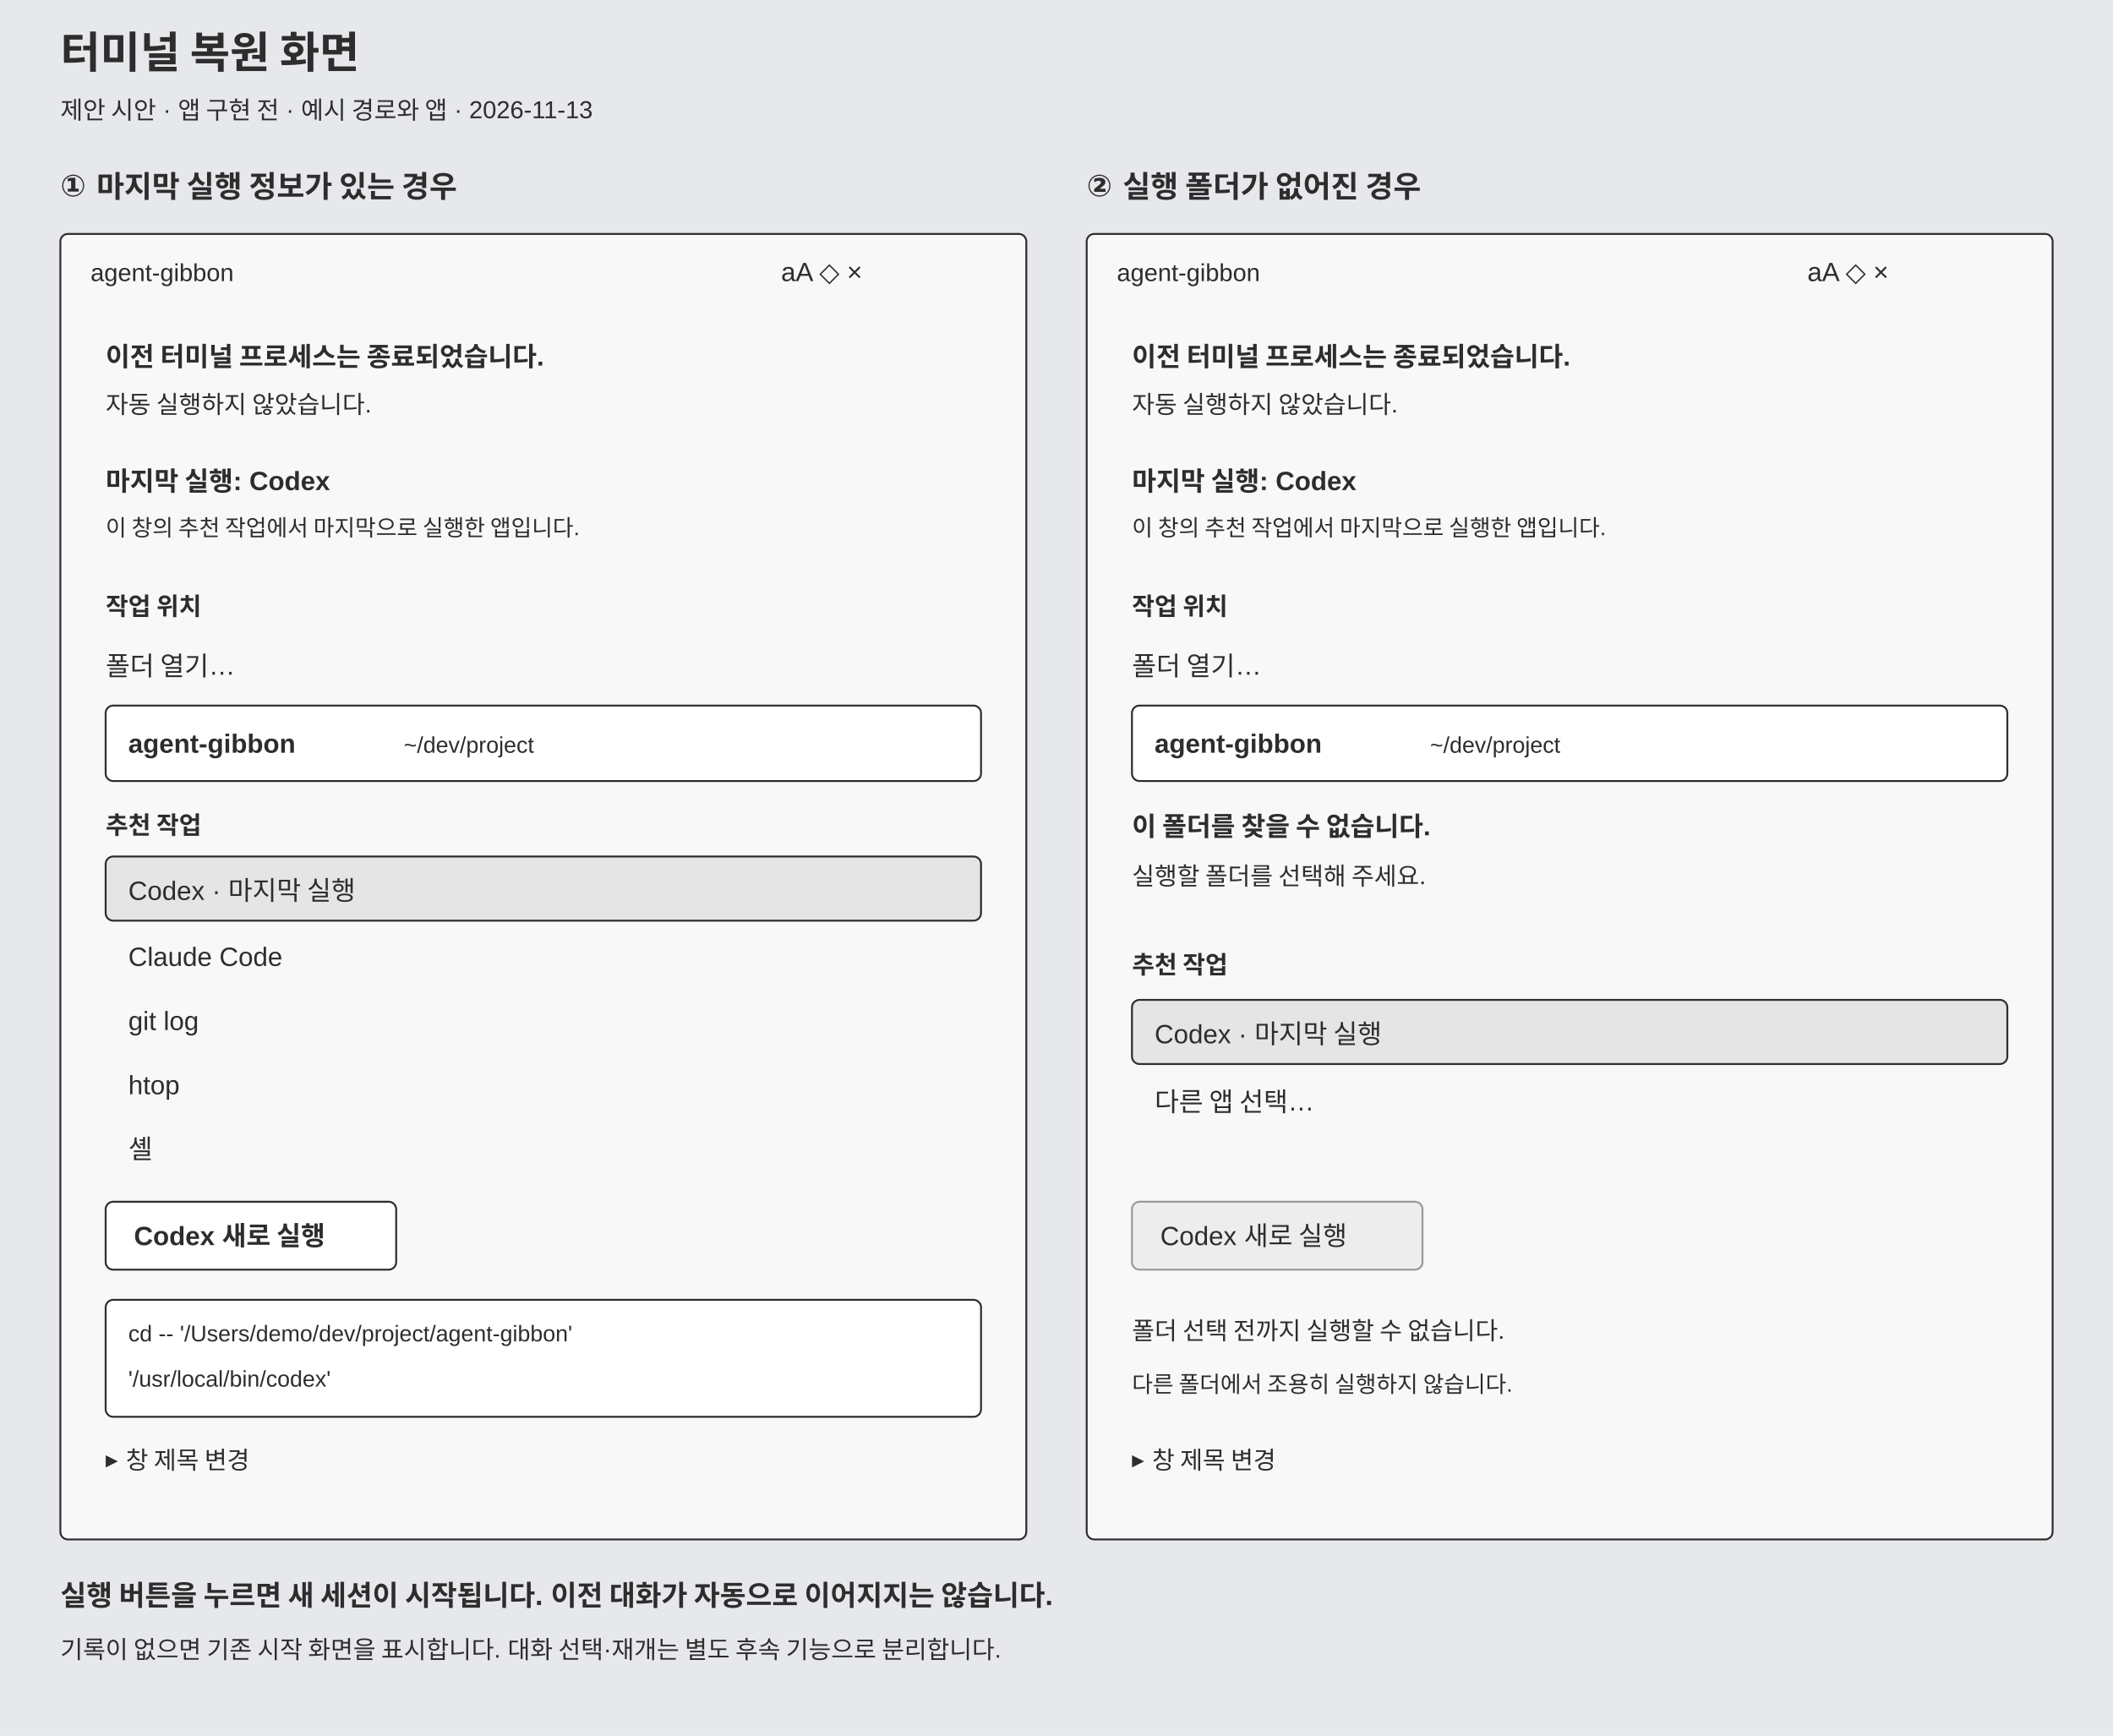
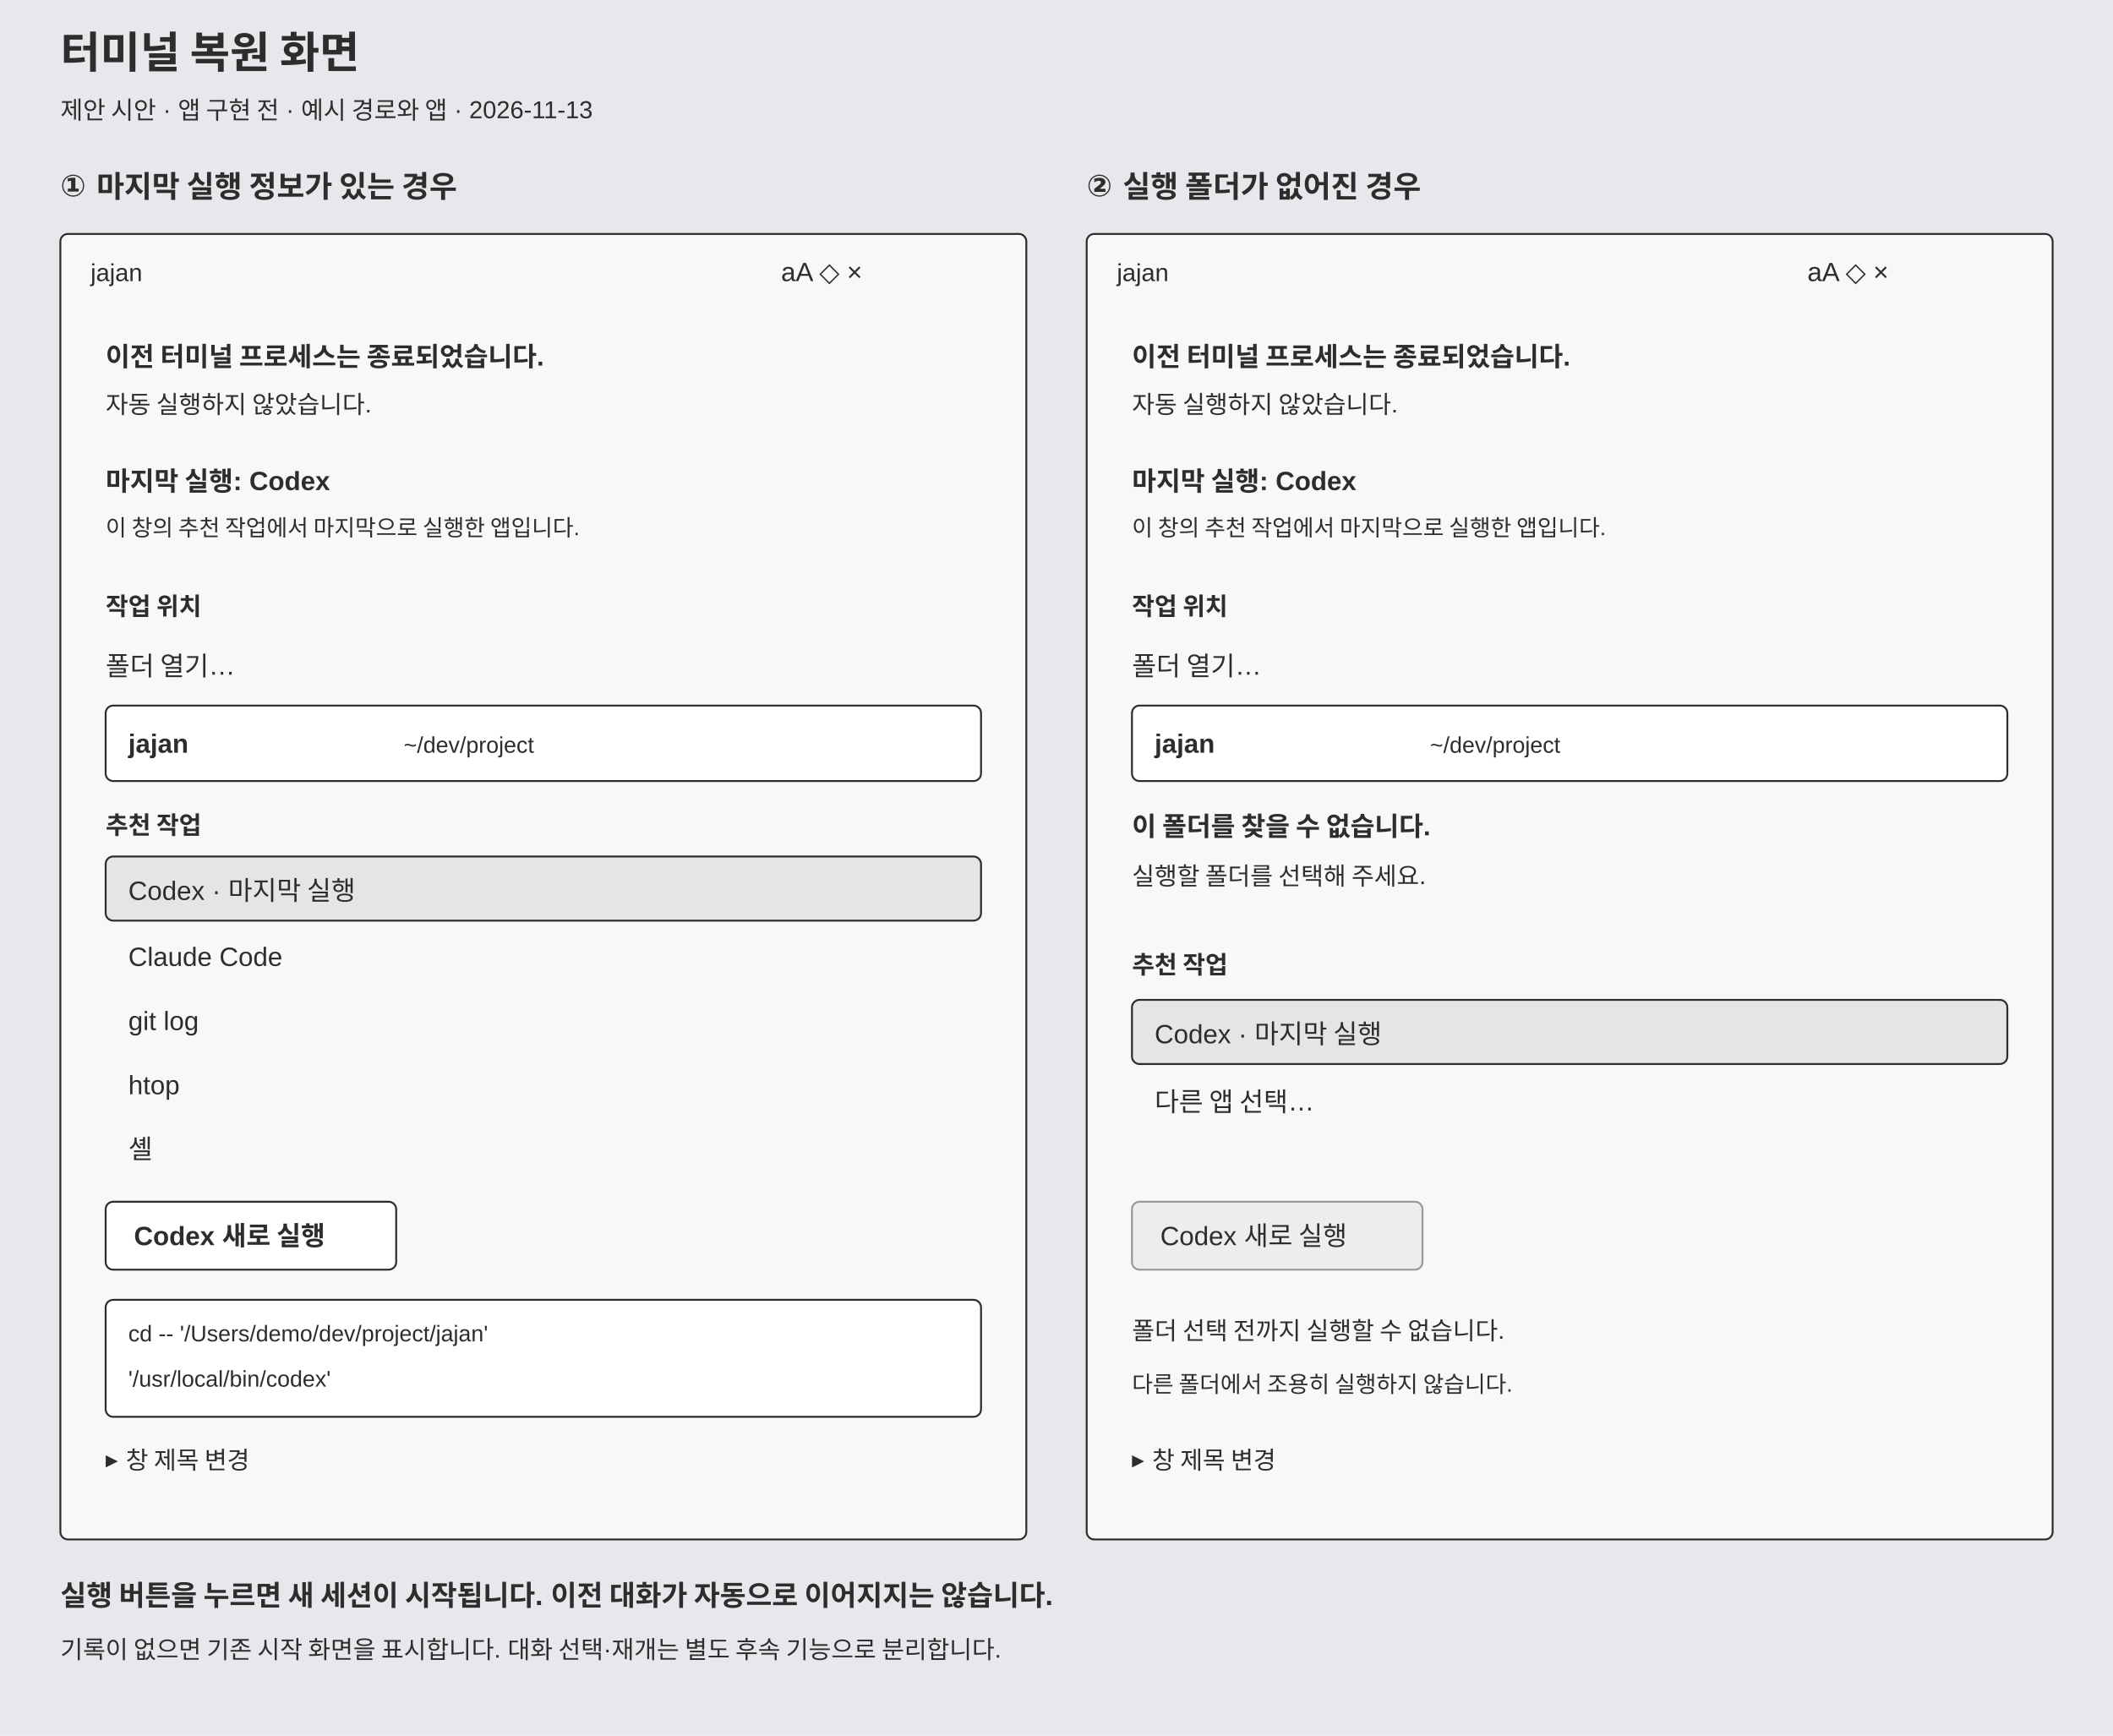
<svg xmlns="http://www.w3.org/2000/svg" width="1120" height="920" viewBox="0 0 1120 920">
  <rect width="1120" height="920" fill="#e6e8eb" />
  <g font-family="Apple SD Gothic Neo, Arial, sans-serif" fill="#2d2d2d">
    <text x="32" y="36" font-size="23" font-weight="600">터미널 복원 화면</text>
    <text x="32" y="63" font-size="13" font-weight="400">제안 시안 · 앱 구현 전 · 예시 경로와 앱 · 2026-11-13</text>
    <text x="32" y="104" font-size="16" font-weight="600">① 마지막 실행 정보가 있는 경우</text>
    <rect x="32" y="124" width="512" height="692" rx="4" fill="#f8f8f8" stroke="#2d2d2d" />
-     <text x="48" y="149" font-size="13" font-weight="400">agent-gibbon</text>
+     <text x="48" y="149" font-size="13" font-weight="400">jajan</text>
    <text x="414" y="149" font-size="14" font-weight="400">aA   ◇   ×</text>
    <text x="56" y="194" font-size="14" font-weight="600">이전 터미널 프로세스는 종료되었습니다.</text>
    <text x="56" y="219" font-size="13" font-weight="400">자동 실행하지 않았습니다.</text>
    <text x="56" y="260" font-size="14" font-weight="600">마지막 실행: Codex</text>
    <text x="56" y="284" font-size="12" font-weight="400">이 창의 추천 작업에서 마지막으로 실행한 앱입니다.</text>
    <text x="56" y="326" font-size="13" font-weight="600">작업 위치</text>
    <text x="56" y="358" font-size="14" font-weight="400">폴더 열기…</text>
    <rect x="56" y="374" width="464" height="40" rx="4" fill="#ffffff" stroke="#2d2d2d" />
-     <text x="68" y="399" font-size="14" font-weight="600">agent-gibbon</text>
+     <text x="68" y="399" font-size="14" font-weight="600">jajan</text>
    <text x="214" y="399" font-size="12" font-weight="400">~/dev/project</text>
    <text x="56" y="442" font-size="13" font-weight="600">추천 작업</text>
    <rect x="56" y="454" width="464" height="34" rx="4" fill="#e5e5e5" stroke="#2d2d2d" />
    <text x="68" y="477" font-size="14" font-weight="400">Codex  ·  마지막 실행</text>
    <text x="68" y="512" font-size="14" font-weight="400">Claude Code</text>
    <text x="68" y="546" font-size="14" font-weight="400">git log</text>
    <text x="68" y="580" font-size="14" font-weight="400">htop</text>
    <text x="68" y="614" font-size="14" font-weight="400">셸</text>
    <rect x="56" y="637" width="154" height="36" rx="4" fill="#ffffff" stroke="#2d2d2d" />
    <text x="71" y="660" font-size="14" font-weight="600">Codex 새로 실행</text>
    <rect x="56" y="689" width="464" height="62" rx="4" fill="#ffffff" stroke="#2d2d2d" />
-     <text x="68" y="711" font-size="12" font-weight="400">cd -- '/Users/demo/dev/project/agent-gibbon'</text>
+     <text x="68" y="711" font-size="12" font-weight="400">cd -- '/Users/demo/dev/project/jajan'</text>
    <text x="68" y="735" font-size="12" font-weight="400">'/usr/local/bin/codex'</text>
    <text x="56" y="778" font-size="13" font-weight="400">▸ 창 제목 변경</text>
    <text x="576" y="104" font-size="16" font-weight="600">② 실행 폴더가 없어진 경우</text>
    <rect x="576" y="124" width="512" height="692" rx="4" fill="#f8f8f8" stroke="#2d2d2d" />
-     <text x="592" y="149" font-size="13" font-weight="400">agent-gibbon</text>
+     <text x="592" y="149" font-size="13" font-weight="400">jajan</text>
    <text x="958" y="149" font-size="14" font-weight="400">aA   ◇   ×</text>
    <text x="600" y="194" font-size="14" font-weight="600">이전 터미널 프로세스는 종료되었습니다.</text>
    <text x="600" y="219" font-size="13" font-weight="400">자동 실행하지 않았습니다.</text>
    <text x="600" y="260" font-size="14" font-weight="600">마지막 실행: Codex</text>
    <text x="600" y="284" font-size="12" font-weight="400">이 창의 추천 작업에서 마지막으로 실행한 앱입니다.</text>
    <text x="600" y="326" font-size="13" font-weight="600">작업 위치</text>
    <text x="600" y="358" font-size="14" font-weight="400">폴더 열기…</text>
    <rect x="600" y="374" width="464" height="40" rx="4" fill="#ffffff" stroke="#2d2d2d" />
-     <text x="612" y="399" font-size="14" font-weight="600">agent-gibbon</text>
+     <text x="612" y="399" font-size="14" font-weight="600">jajan</text>
    <text x="758" y="399" font-size="12" font-weight="400">~/dev/project</text>
    <text x="600" y="443" font-size="14" font-weight="600">이 폴더를 찾을 수 없습니다.</text>
    <text x="600" y="469" font-size="13" font-weight="400">실행할 폴더를 선택해 주세요.</text>
    <text x="600" y="516" font-size="13" font-weight="600">추천 작업</text>
    <rect x="600" y="530" width="464" height="34" rx="4" fill="#e5e5e5" stroke="#2d2d2d" />
    <text x="612" y="553" font-size="14" font-weight="400">Codex  ·  마지막 실행</text>
    <text x="612" y="589" font-size="14" font-weight="400">다른 앱 선택…</text>
    <rect x="600" y="637" width="154" height="36" rx="4" fill="#ededed" stroke="#999999" />
    <text x="615" y="660" font-size="14" font-weight="400">Codex 새로 실행</text>
    <text x="600" y="710" font-size="13" font-weight="400">폴더 선택 전까지 실행할 수 없습니다.</text>
    <text x="600" y="738" font-size="12" font-weight="400">다른 폴더에서 조용히 실행하지 않습니다.</text>
    <text x="600" y="778" font-size="13" font-weight="400">▸ 창 제목 변경</text>
    <text x="32" y="851" font-size="15" font-weight="600">실행 버튼을 누르면 새 세션이 시작됩니다. 이전 대화가 자동으로 이어지지는 않습니다.</text>
    <text x="32" y="879" font-size="13" font-weight="400">기록이 없으면 기존 시작 화면을 표시합니다. 대화 선택·재개는 별도 후속 기능으로 분리합니다.</text>
  </g>
</svg>
